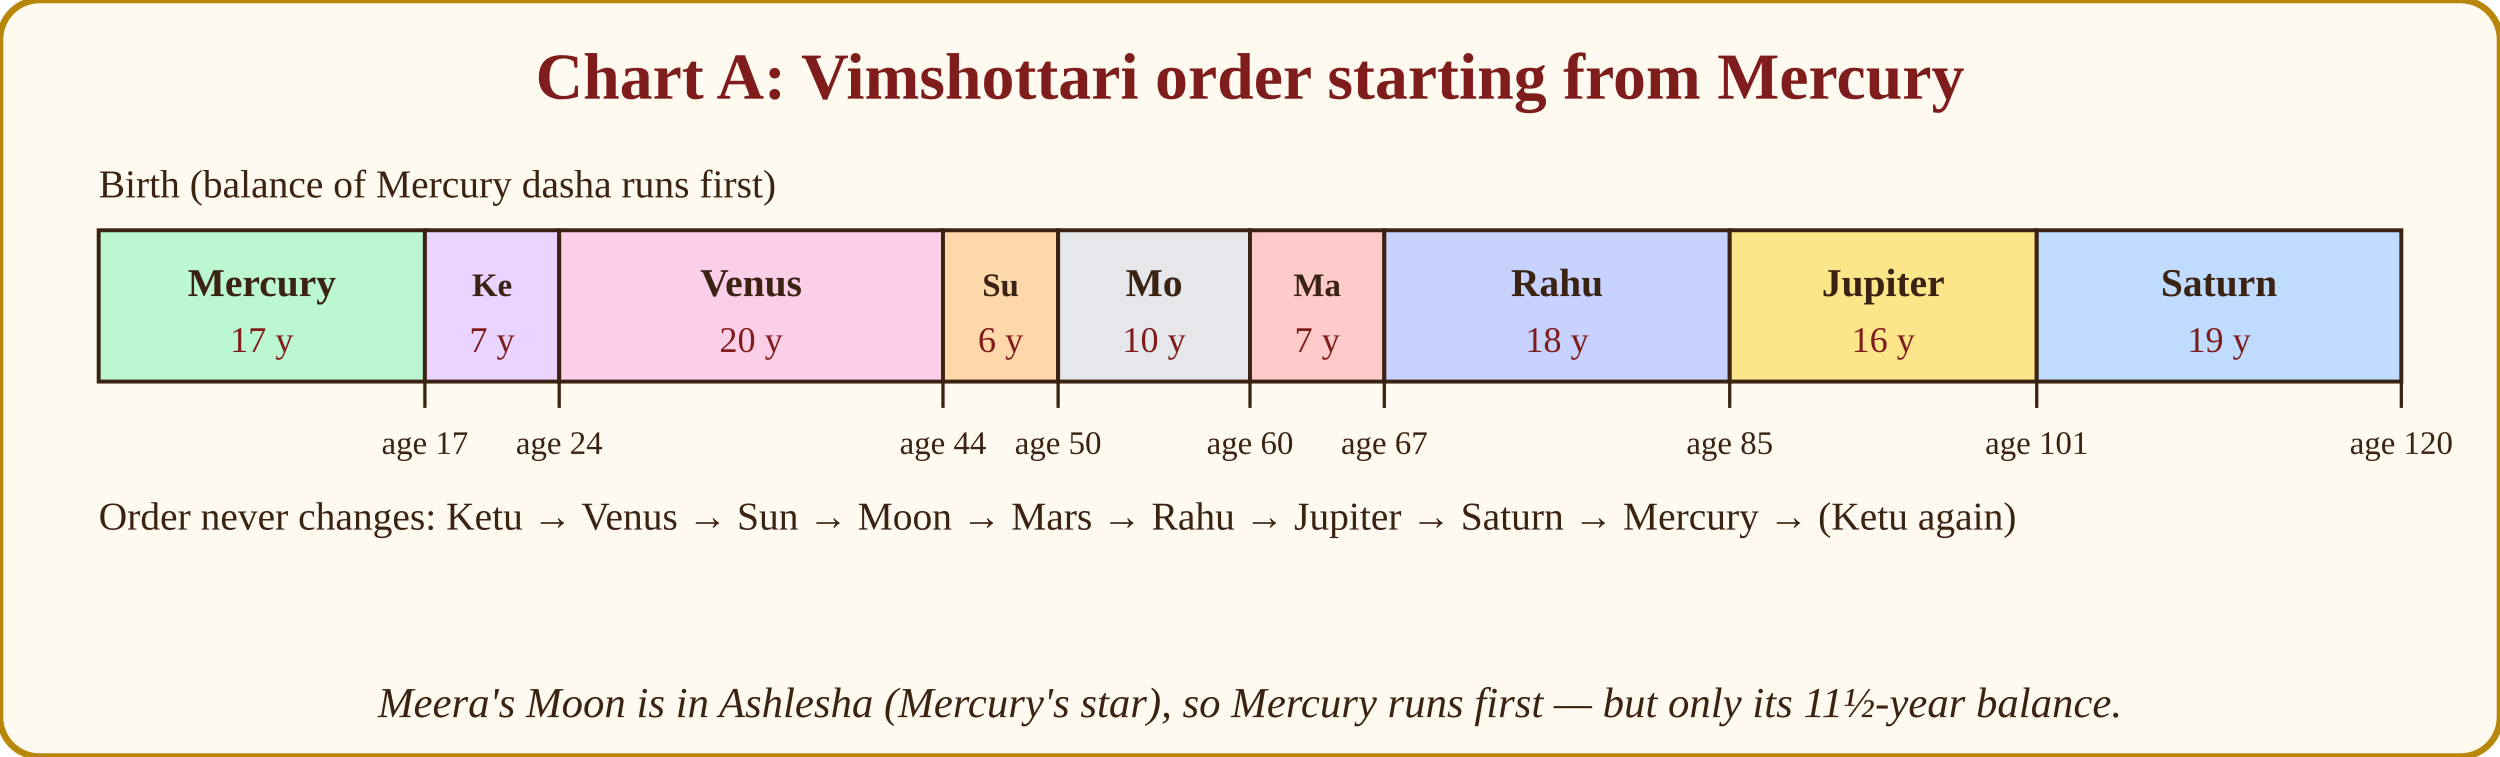
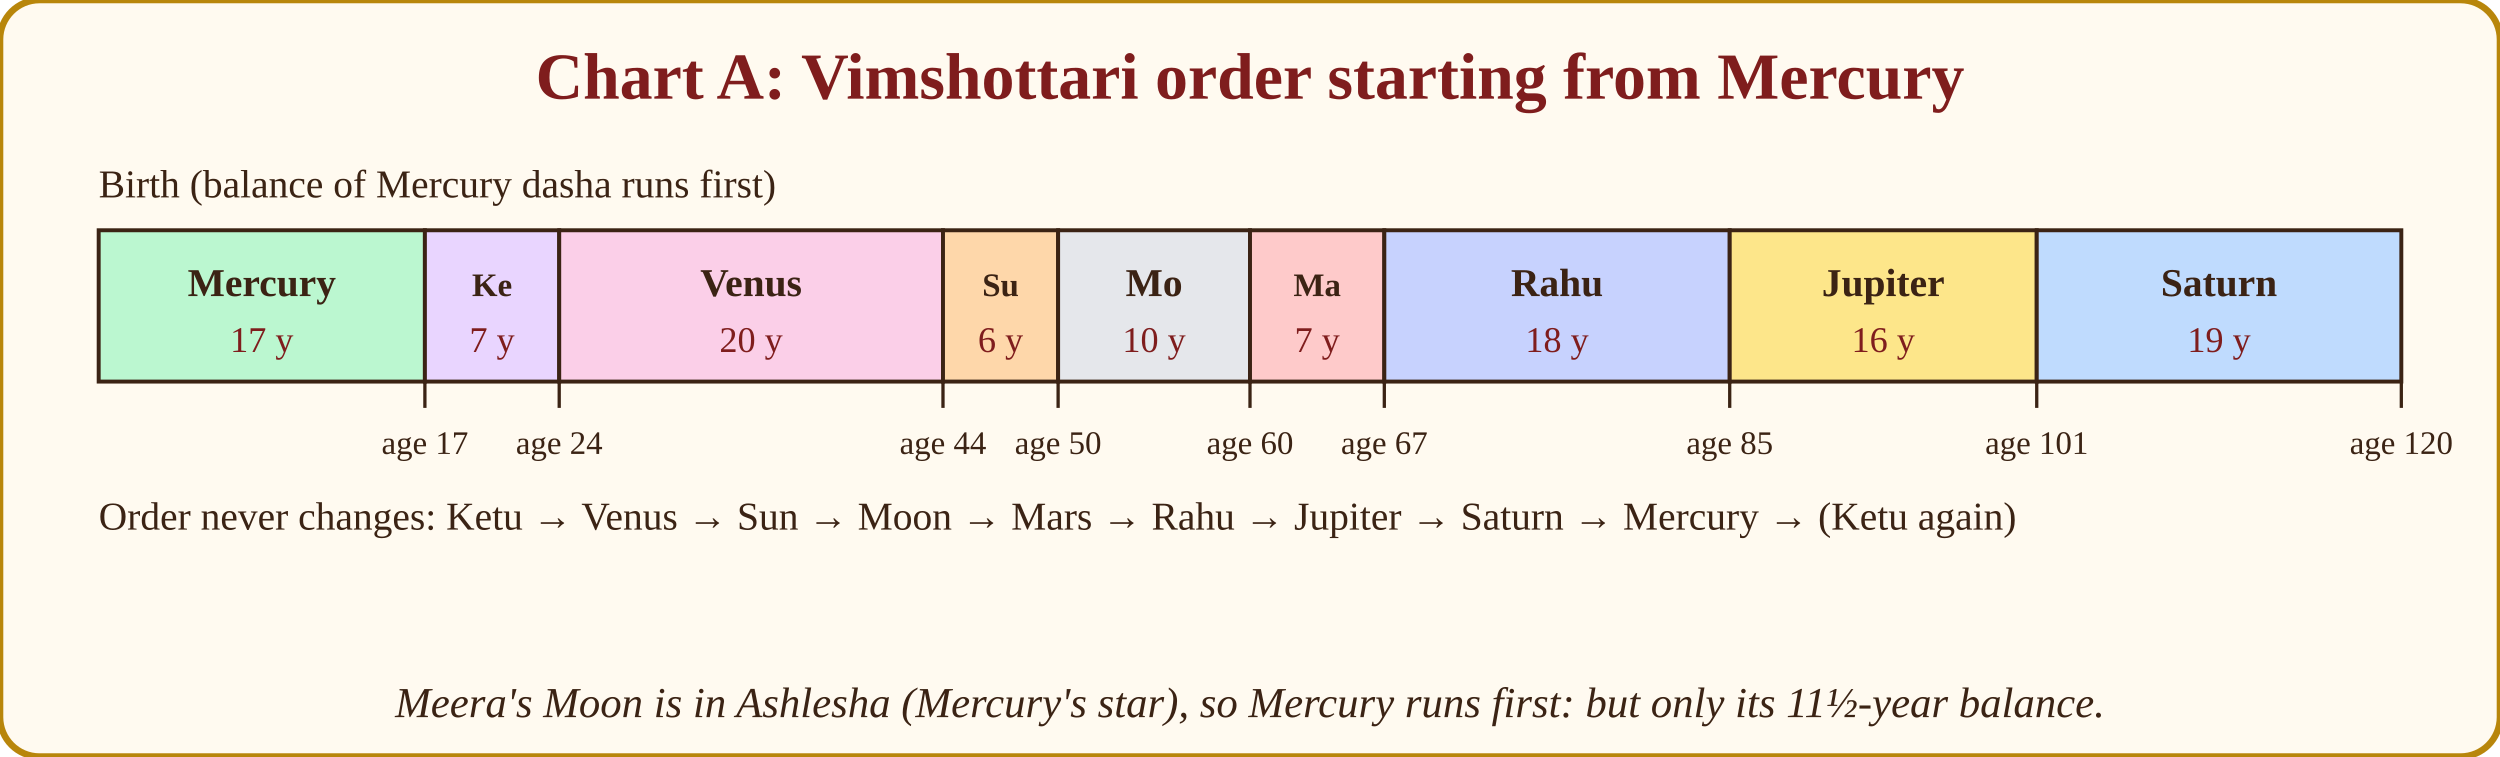
<svg xmlns="http://www.w3.org/2000/svg" width="760" height="230" viewBox="0 0 760 230" font-family="Georgia, 'Times New Roman', serif">
  <rect x="0" y="0" width="760" height="230" rx="12" fill="#fffaf0" stroke="#b8860b" stroke-width="2" />
  <text x="380.0" y="30" text-anchor="middle" font-size="20" font-weight="bold" fill="#7f1d1d">Chart A: Vimshottari order starting from Mercury</text>
  <rect x="30" y="70" width="99.167" height="46" fill="#bbf7d0" stroke="#3b2314" stroke-width="1.2" />
  <text x="79.583" y="90" text-anchor="middle" font-size="12" font-weight="bold" fill="#3b2314">Mercury</text>
  <text x="79.583" y="107" text-anchor="middle" font-size="11" fill="#7f1d1d">17 y</text>
  <line x1="129.167" y1="116" x2="129.167" y2="124" stroke="#3b2314" />
  <text x="129.167" y="138" text-anchor="middle" font-size="10" fill="#3b2314">age 17</text>
  <rect x="129.167" y="70" width="40.833" height="46" fill="#e9d5ff" stroke="#3b2314" stroke-width="1.2" />
  <text x="149.583" y="90" text-anchor="middle" font-size="10" font-weight="bold" fill="#3b2314">Ke</text>
  <text x="149.583" y="107" text-anchor="middle" font-size="11" fill="#7f1d1d">7 y</text>
  <line x1="170" y1="116" x2="170" y2="124" stroke="#3b2314" />
  <text x="170" y="138" text-anchor="middle" font-size="10" fill="#3b2314">age 24</text>
  <rect x="170" y="70" width="116.667" height="46" fill="#fbcfe8" stroke="#3b2314" stroke-width="1.2" />
  <text x="228.333" y="90" text-anchor="middle" font-size="12" font-weight="bold" fill="#3b2314">Venus</text>
  <text x="228.333" y="107" text-anchor="middle" font-size="11" fill="#7f1d1d">20 y</text>
  <line x1="286.667" y1="116" x2="286.667" y2="124" stroke="#3b2314" />
  <text x="286.667" y="138" text-anchor="middle" font-size="10" fill="#3b2314">age 44</text>
  <rect x="286.667" y="70" width="35.0" height="46" fill="#fed7aa" stroke="#3b2314" stroke-width="1.2" />
  <text x="304.167" y="90" text-anchor="middle" font-size="10" font-weight="bold" fill="#3b2314">Su</text>
  <text x="304.167" y="107" text-anchor="middle" font-size="11" fill="#7f1d1d">6 y</text>
  <line x1="321.667" y1="116" x2="321.667" y2="124" stroke="#3b2314" />
  <text x="321.667" y="138" text-anchor="middle" font-size="10" fill="#3b2314">age 50</text>
  <rect x="321.667" y="70" width="58.333" height="46" fill="#e5e7eb" stroke="#3b2314" stroke-width="1.2" />
  <text x="350.833" y="90" text-anchor="middle" font-size="12" font-weight="bold" fill="#3b2314">Mo</text>
  <text x="350.833" y="107" text-anchor="middle" font-size="11" fill="#7f1d1d">10 y</text>
  <line x1="380.0" y1="116" x2="380.0" y2="124" stroke="#3b2314" />
  <text x="380.0" y="138" text-anchor="middle" font-size="10" fill="#3b2314">age 60</text>
  <rect x="380.0" y="70" width="40.833" height="46" fill="#fecaca" stroke="#3b2314" stroke-width="1.2" />
  <text x="400.417" y="90" text-anchor="middle" font-size="10" font-weight="bold" fill="#3b2314">Ma</text>
  <text x="400.417" y="107" text-anchor="middle" font-size="11" fill="#7f1d1d">7 y</text>
  <line x1="420.833" y1="116" x2="420.833" y2="124" stroke="#3b2314" />
  <text x="420.833" y="138" text-anchor="middle" font-size="10" fill="#3b2314">age 67</text>
  <rect x="420.833" y="70" width="105.0" height="46" fill="#c7d2fe" stroke="#3b2314" stroke-width="1.2" />
  <text x="473.333" y="90" text-anchor="middle" font-size="12" font-weight="bold" fill="#3b2314">Rahu</text>
  <text x="473.333" y="107" text-anchor="middle" font-size="11" fill="#7f1d1d">18 y</text>
  <line x1="525.833" y1="116" x2="525.833" y2="124" stroke="#3b2314" />
  <text x="525.833" y="138" text-anchor="middle" font-size="10" fill="#3b2314">age 85</text>
  <rect x="525.833" y="70" width="93.333" height="46" fill="#fde68a" stroke="#3b2314" stroke-width="1.2" />
  <text x="572.5" y="90" text-anchor="middle" font-size="12" font-weight="bold" fill="#3b2314">Jupiter</text>
  <text x="572.5" y="107" text-anchor="middle" font-size="11" fill="#7f1d1d">16 y</text>
  <line x1="619.167" y1="116" x2="619.167" y2="124" stroke="#3b2314" />
  <text x="619.167" y="138" text-anchor="middle" font-size="10" fill="#3b2314">age 101</text>
  <rect x="619.167" y="70" width="110.833" height="46" fill="#bfdbfe" stroke="#3b2314" stroke-width="1.2" />
  <text x="674.583" y="90" text-anchor="middle" font-size="12" font-weight="bold" fill="#3b2314">Saturn</text>
  <text x="674.583" y="107" text-anchor="middle" font-size="11" fill="#7f1d1d">19 y</text>
  <line x1="730.0" y1="116" x2="730.0" y2="124" stroke="#3b2314" />
  <text x="730.0" y="138" text-anchor="middle" font-size="10" fill="#3b2314">age 120</text>
  <text x="30" y="60" font-size="12" fill="#3b2314">Birth (balance of Mercury dasha runs first)</text>
  <text x="30" y="161" font-size="12" fill="#3b2314">Order never changes: Ketu → Venus → Sun → Moon → Mars → Rahu → Jupiter → Saturn → Mercury → (Ketu again)</text>
-   <text x="380.0" y="218" text-anchor="middle" font-size="13" fill="#3b2314" font-style="italic">Meera's Moon is in Ashlesha (Mercury's star), so Mercury runs first — but only its 11½-year balance.</text>
+   <text x="380.0" y="218" text-anchor="middle" font-size="13" fill="#3b2314" font-style="italic">Meera's Moon is in Ashlesha (Mercury's star), so Mercury runs first: but only its 11½-year balance.</text>
</svg>
